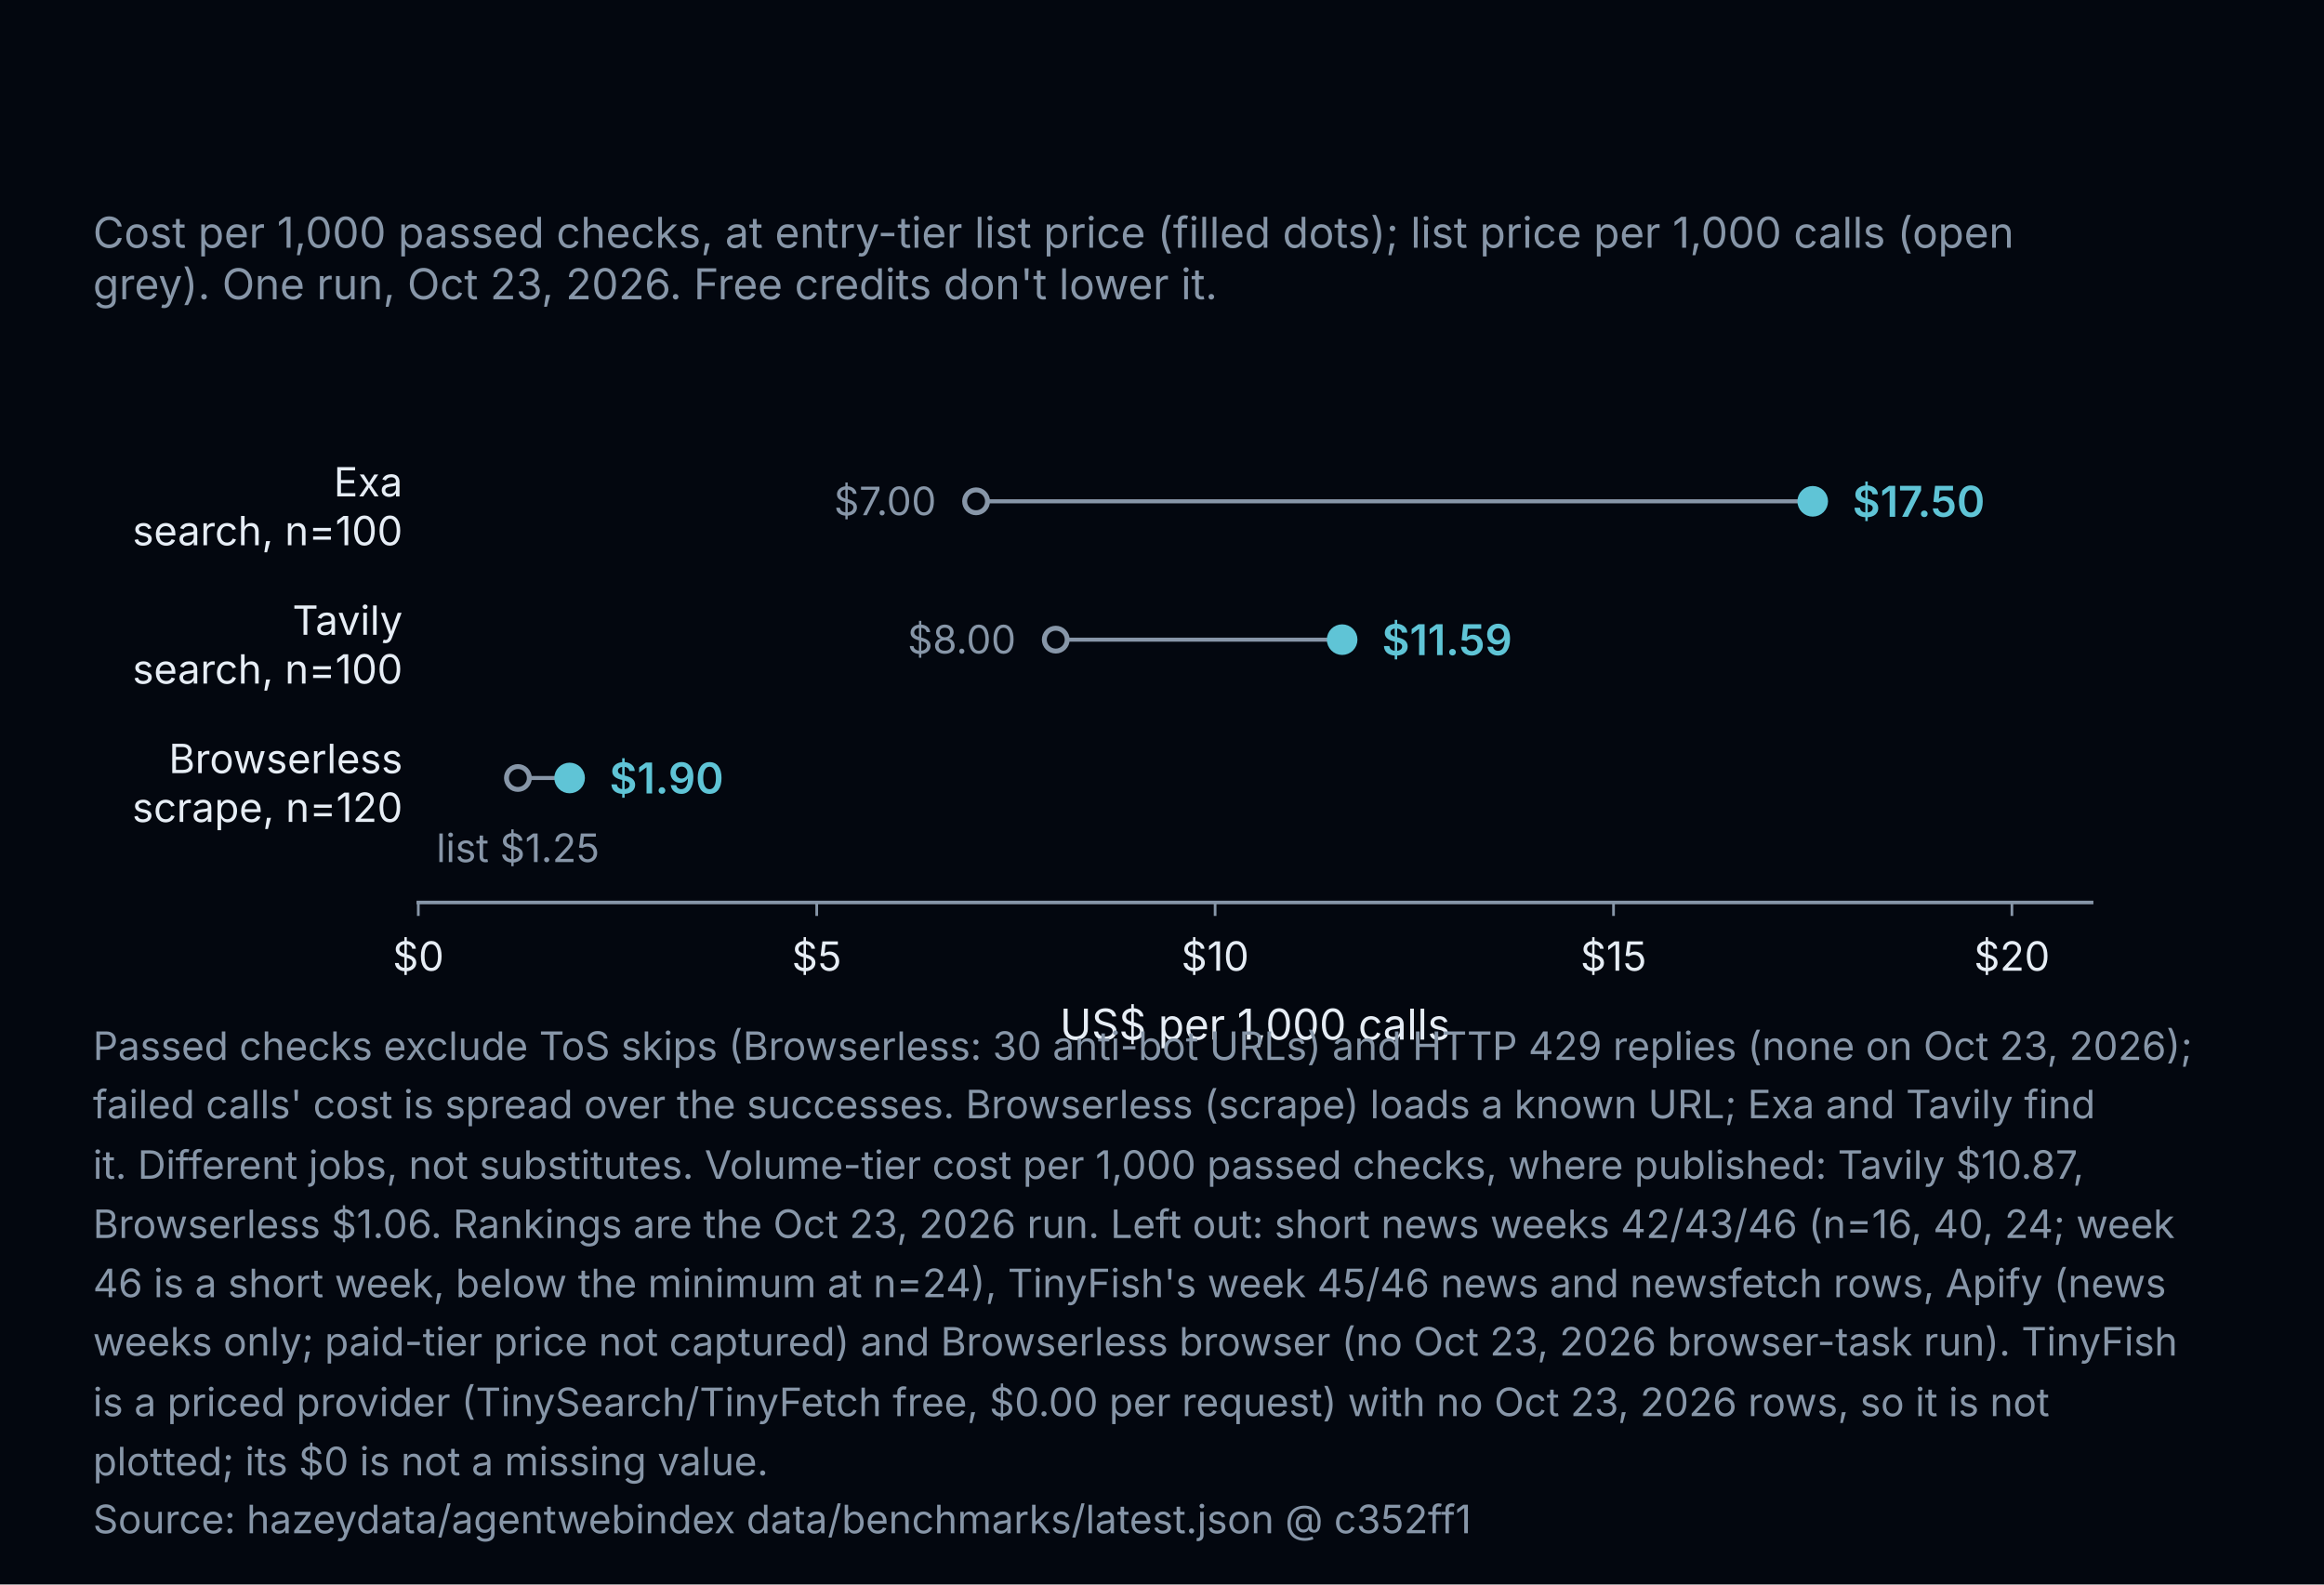
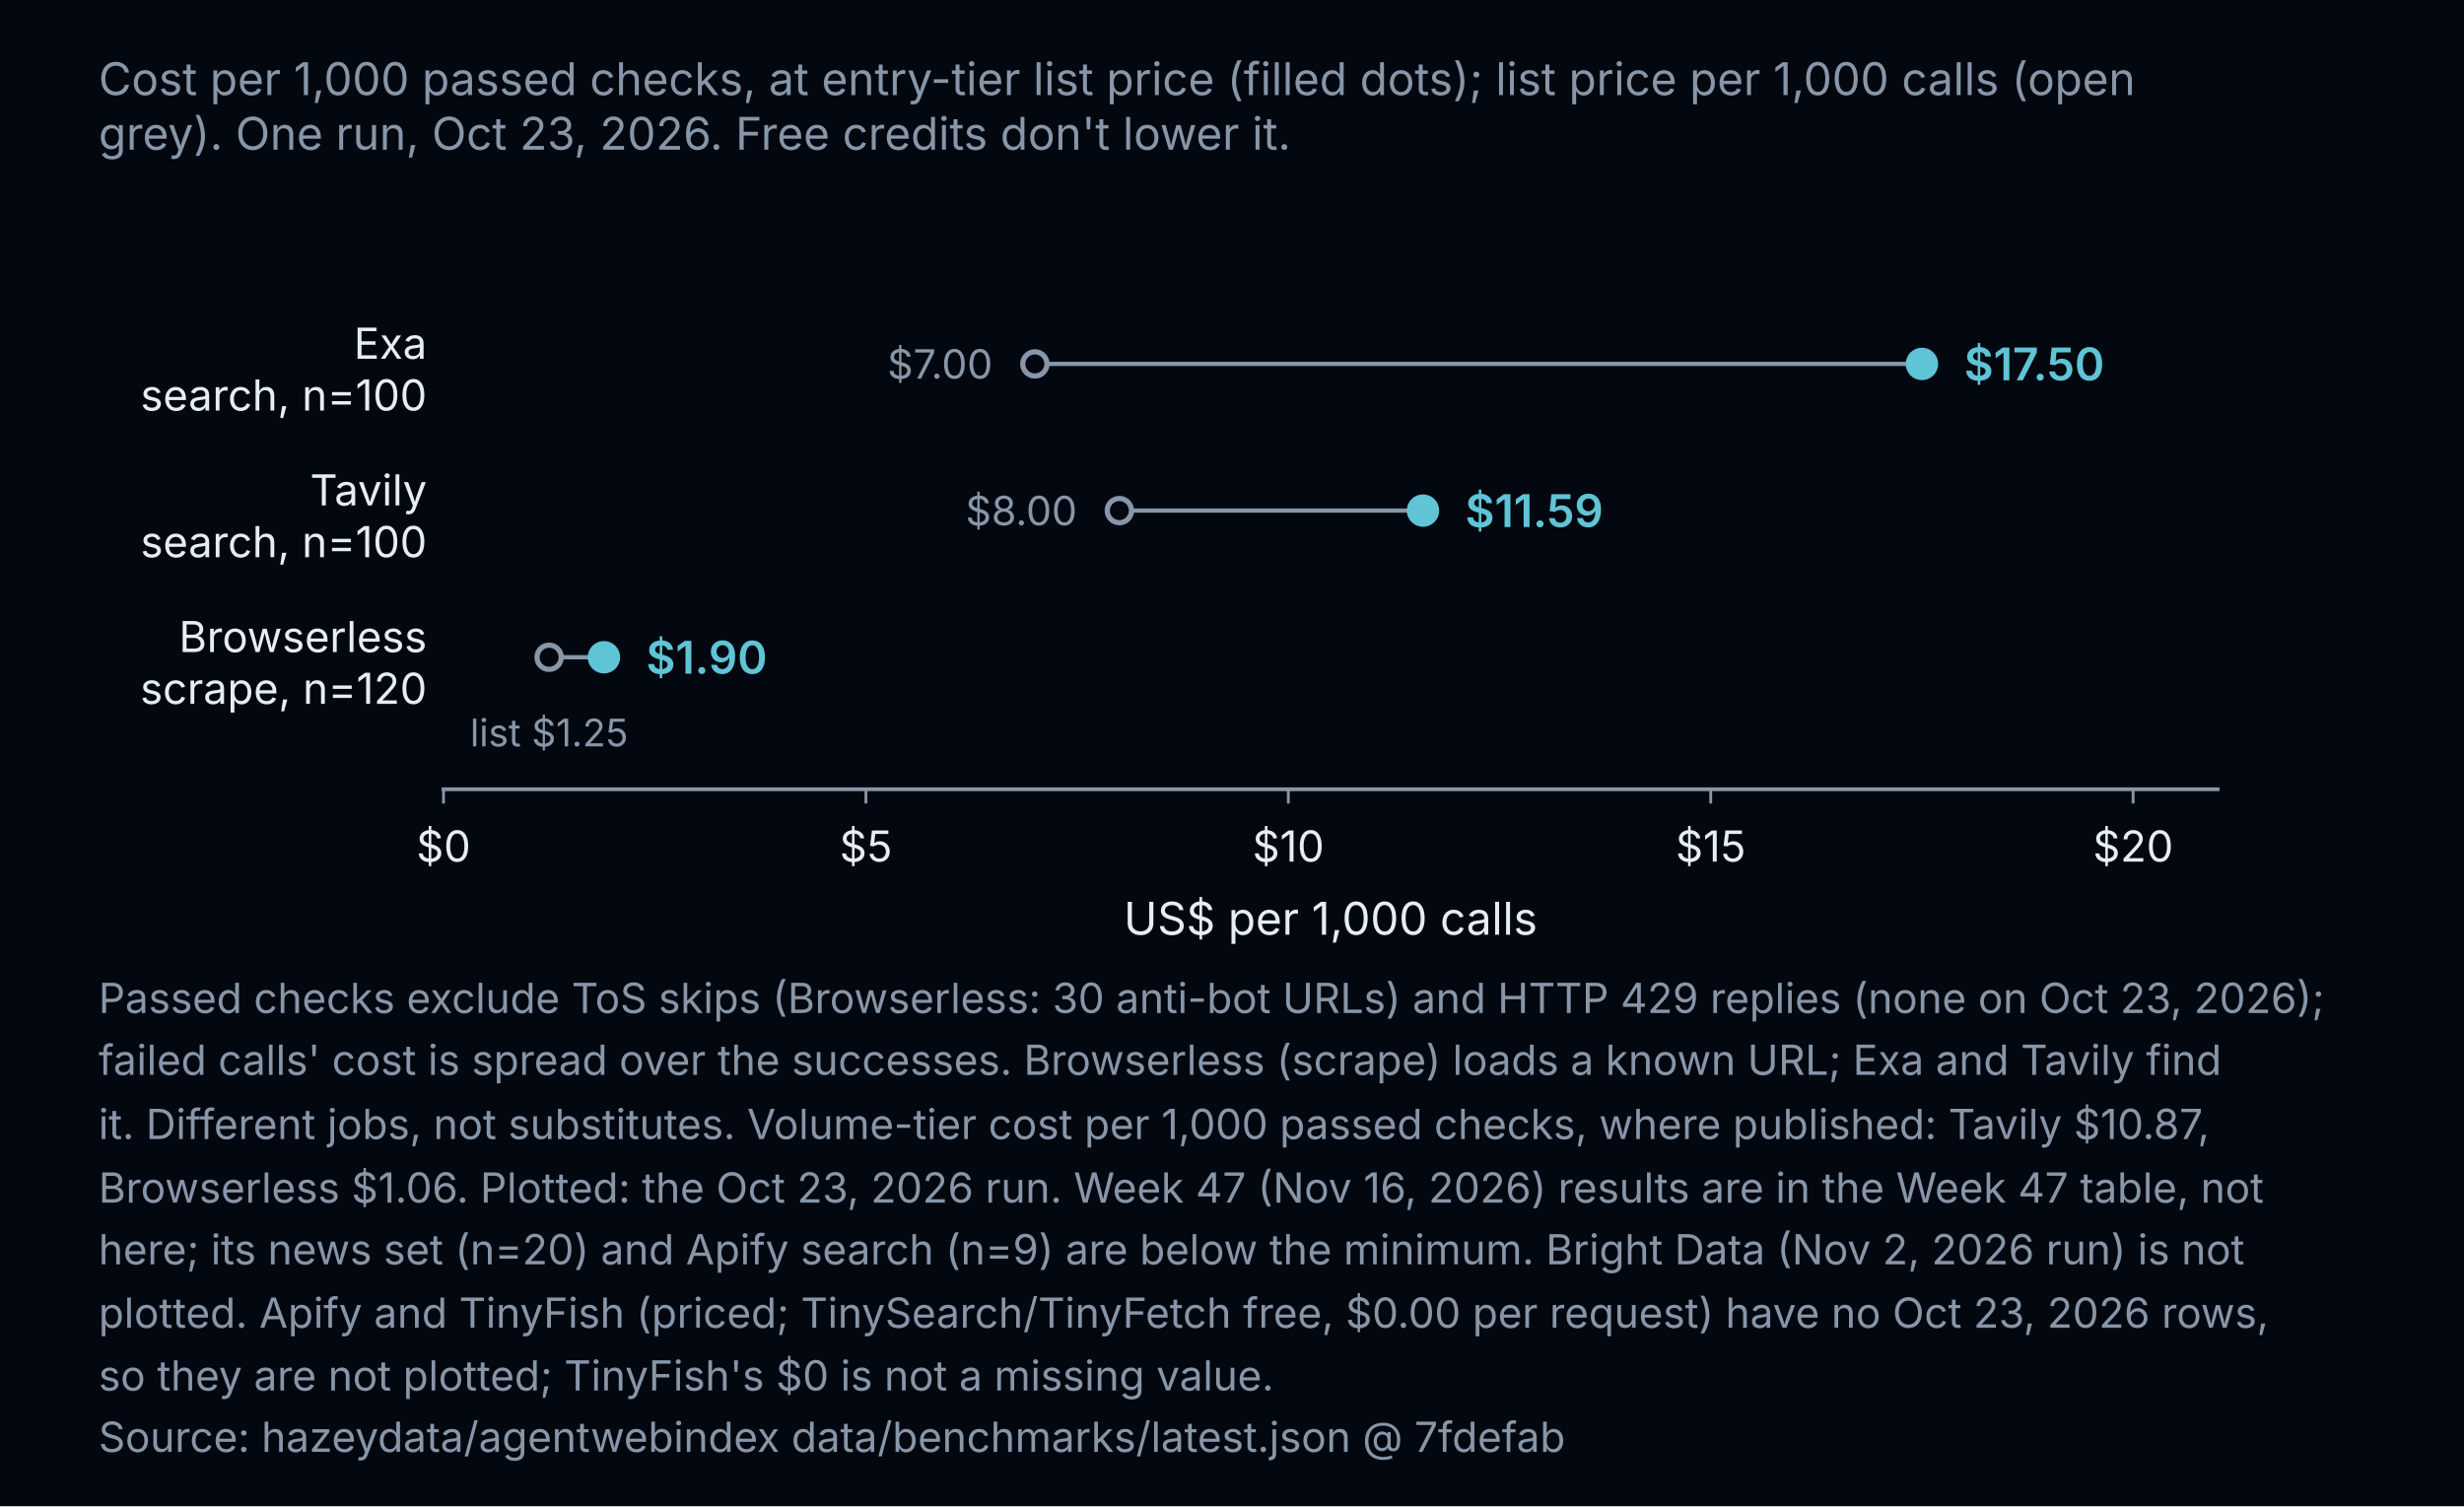
- <svg xmlns="http://www.w3.org/2000/svg" xmlns:xlink="http://www.w3.org/1999/xlink" role="img" aria-label="Exa lists cheaper than Tavily ($7.00 vs $8.00 per 1,000 calls) but costs more per 1,000 passed checks ($17.50 vs $11.59)" width="518.4pt" height="353.43pt" viewBox="0 0 518.4 353.43" version="1.1">
+ <svg xmlns="http://www.w3.org/2000/svg" xmlns:xlink="http://www.w3.org/1999/xlink" role="img" aria-label="Exa lists cheaper than Tavily ($7.00 vs $8.00 per 1,000 calls) but costs more per 1,000 passed checks ($17.50 vs $11.59)" width="518.4pt" height="316.89pt" viewBox="0 0 518.4 316.89" version="1.1">
  <defs>
    <style type="text/css">*{stroke-linejoin: round; stroke-linecap: butt}</style>
  </defs>
  <g id="figure_1">
    <g id="patch_1">
-       <path d="M 0 353.43  L 518.4 353.43  L 518.4 0  L 0 0  z " style="fill: #03070f" />
+       <path d="M 0 316.89  L 518.4 316.89  L 518.4 0  L 0 0  z " style="fill: #03070f" />
    </g>
    <g id="axes_1">
      <g id="patch_2">
-         <path d="M 93.312 201.308  L 466.56 201.308  L 466.56 93.308  L 93.312 93.308  z " style="fill: #03070f" />
+         <path d="M 93.312 166.05  L 466.56 166.05  L 466.56 58.05  L 93.312 58.05  z " style="fill: #03070f" />
      </g>
      <g id="matplotlib.axis_1">
        <g id="xtick_1">
          <g id="line2d_1">
            <defs>
-               <path id="ma7eb08ce8d" d="M 0 0  L 0 3  " style="stroke: #8796a8; stroke-width: 0.6" />
+               <path id="m5450f429b9" d="M 0 0  L 0 3  " style="stroke: #8796a8; stroke-width: 0.6" />
            </defs>
            <g>
-               <use xlink:href="#ma7eb08ce8d" x="93.312" y="201.308" style="fill: #8796a8; stroke: #8796a8; stroke-width: 0.6" />
+               <use xlink:href="#m5450f429b9" x="93.312" y="166.05" style="fill: #8796a8; stroke: #8796a8; stroke-width: 0.6" />
            </g>
          </g>
          <g id="text_1">
-             <text style="font-size: 9px; font-family: 'Inter', sans-serif; text-anchor: middle; fill: #e6edf5" x="93.312" y="216.526" transform="rotate(-0 93.312 216.5263)">$0</text>
+             <text style="font-size: 9px; font-family: 'Inter', sans-serif; text-anchor: middle; fill: #e6edf5" x="93.312" y="181.269" transform="rotate(-0 93.312 181.2688)">$0</text>
          </g>
        </g>
        <g id="xtick_2">
          <g id="line2d_2">
            <g>
-               <use xlink:href="#ma7eb08ce8d" x="182.181" y="201.308" style="fill: #8796a8; stroke: #8796a8; stroke-width: 0.6" />
+               <use xlink:href="#m5450f429b9" x="182.181" y="166.05" style="fill: #8796a8; stroke: #8796a8; stroke-width: 0.6" />
            </g>
          </g>
          <g id="text_2">
-             <text style="font-size: 9px; font-family: 'Inter', sans-serif; text-anchor: middle; fill: #e6edf5" x="182.181" y="216.526" transform="rotate(-0 182.1806 216.5263)">$5</text>
+             <text style="font-size: 9px; font-family: 'Inter', sans-serif; text-anchor: middle; fill: #e6edf5" x="182.181" y="181.269" transform="rotate(-0 182.1806 181.2688)">$5</text>
          </g>
        </g>
        <g id="xtick_3">
          <g id="line2d_3">
            <g>
-               <use xlink:href="#ma7eb08ce8d" x="271.049" y="201.308" style="fill: #8796a8; stroke: #8796a8; stroke-width: 0.6" />
+               <use xlink:href="#m5450f429b9" x="271.049" y="166.05" style="fill: #8796a8; stroke: #8796a8; stroke-width: 0.6" />
            </g>
          </g>
          <g id="text_3">
-             <text style="font-size: 9px; font-family: 'Inter', sans-serif; text-anchor: middle; fill: #e6edf5" x="271.049" y="216.526" transform="rotate(-0 271.0491 216.5263)">$10</text>
+             <text style="font-size: 9px; font-family: 'Inter', sans-serif; text-anchor: middle; fill: #e6edf5" x="271.049" y="181.269" transform="rotate(-0 271.0491 181.2688)">$10</text>
          </g>
        </g>
        <g id="xtick_4">
          <g id="line2d_4">
            <g>
-               <use xlink:href="#ma7eb08ce8d" x="359.918" y="201.308" style="fill: #8796a8; stroke: #8796a8; stroke-width: 0.6" />
+               <use xlink:href="#m5450f429b9" x="359.918" y="166.05" style="fill: #8796a8; stroke: #8796a8; stroke-width: 0.6" />
            </g>
          </g>
          <g id="text_4">
-             <text style="font-size: 9px; font-family: 'Inter', sans-serif; text-anchor: middle; fill: #e6edf5" x="359.918" y="216.526" transform="rotate(-0 359.9177 216.5263)">$15</text>
+             <text style="font-size: 9px; font-family: 'Inter', sans-serif; text-anchor: middle; fill: #e6edf5" x="359.918" y="181.269" transform="rotate(-0 359.9177 181.2688)">$15</text>
          </g>
        </g>
        <g id="xtick_5">
          <g id="line2d_5">
            <g>
-               <use xlink:href="#ma7eb08ce8d" x="448.786" y="201.308" style="fill: #8796a8; stroke: #8796a8; stroke-width: 0.6" />
+               <use xlink:href="#m5450f429b9" x="448.786" y="166.05" style="fill: #8796a8; stroke: #8796a8; stroke-width: 0.6" />
            </g>
          </g>
          <g id="text_5">
-             <text style="font-size: 9px; font-family: 'Inter', sans-serif; text-anchor: middle; fill: #e6edf5" x="448.786" y="216.526" transform="rotate(-0 448.7863 216.5263)">$20</text>
+             <text style="font-size: 9px; font-family: 'Inter', sans-serif; text-anchor: middle; fill: #e6edf5" x="448.786" y="181.269" transform="rotate(-0 448.7863 181.2688)">$20</text>
          </g>
        </g>
        <g id="text_6">
-           <text style="font-size: 9.5px; font-family: 'Inter', sans-serif; text-anchor: middle; fill: #e6edf5" x="279.936" y="231.9" transform="rotate(-0 279.936 231.9003)">US$ per 1,000 calls</text>
+           <text style="font-size: 9.5px; font-family: 'Inter', sans-serif; text-anchor: middle; fill: #e6edf5" x="279.936" y="196.643" transform="rotate(-0 279.936 196.6428)">US$ per 1,000 calls</text>
        </g>
      </g>
      <g id="matplotlib.axis_2">
        <g id="ytick_1">
          <g id="line2d_6" />
          <g id="text_7">
-             <text style="font-size: 9px; font-family: 'Inter', sans-serif; fill: #e6edf5" transform="translate(37.63169 172.4506)">Browserless</text>
-             <text style="font-size: 9px; font-family: 'Inter', sans-serif; fill: #e6edf5" transform="translate(29.49794 183.3403)">scrape, n=120</text>
+             <text style="font-size: 9px; font-family: 'Inter', sans-serif; fill: #e6edf5" transform="translate(37.63169 137.1931)">Browserless</text>
+             <text style="font-size: 9px; font-family: 'Inter', sans-serif; fill: #e6edf5" transform="translate(29.49794 148.0828)">scrape, n=120</text>
          </g>
        </g>
        <g id="ytick_2">
          <g id="line2d_7" />
          <g id="text_8">
-             <text style="font-size: 9px; font-family: 'Inter', sans-serif; fill: #e6edf5" transform="translate(65.22091 141.5935)">Tavily</text>
-             <text style="font-size: 9px; font-family: 'Inter', sans-serif; fill: #e6edf5" transform="translate(29.55841 152.4831)">search, n=100</text>
+             <text style="font-size: 9px; font-family: 'Inter', sans-serif; fill: #e6edf5" transform="translate(65.22091 106.336)">Tavily</text>
+             <text style="font-size: 9px; font-family: 'Inter', sans-serif; fill: #e6edf5" transform="translate(29.55841 117.2256)">search, n=100</text>
          </g>
        </g>
        <g id="ytick_3">
          <g id="line2d_8" />
          <g id="text_9">
-             <text style="font-size: 9px; font-family: 'Inter', sans-serif; fill: #e6edf5" transform="translate(74.43466 110.7363)">Exa</text>
-             <text style="font-size: 9px; font-family: 'Inter', sans-serif; fill: #e6edf5" transform="translate(29.55841 121.626)">search, n=100</text>
+             <text style="font-size: 9px; font-family: 'Inter', sans-serif; fill: #e6edf5" transform="translate(74.43466 75.47884)">Exa</text>
+             <text style="font-size: 9px; font-family: 'Inter', sans-serif; fill: #e6edf5" transform="translate(29.55841 86.36849)">search, n=100</text>
          </g>
        </g>
      </g>
      <g id="line2d_9">
-         <path d="M 217.728 111.822  L 404.352 111.822  " clip-path="url(#p9bc95ad86a)" style="fill: none; stroke: #8796a8; stroke-width: 0.9; stroke-linecap: round" />
+         <path d="M 217.728 76.564  L 404.352 76.564  " clip-path="url(#pbcc0ee1c58)" style="fill: none; stroke: #8796a8; stroke-width: 0.9; stroke-linecap: round" />
      </g>
      <g id="line2d_10">
-         <path d="M 235.502 142.679  L 299.384 142.679  " clip-path="url(#p9bc95ad86a)" style="fill: none; stroke: #8796a8; stroke-width: 0.9; stroke-linecap: round" />
+         <path d="M 235.502 107.421  L 299.384 107.421  " clip-path="url(#pbcc0ee1c58)" style="fill: none; stroke: #8796a8; stroke-width: 0.9; stroke-linecap: round" />
      </g>
      <g id="line2d_11">
-         <path d="M 115.529 173.536  L 127.06 173.536  " clip-path="url(#p9bc95ad86a)" style="fill: none; stroke: #8796a8; stroke-width: 0.9; stroke-linecap: round" />
+         <path d="M 115.529 138.279  L 127.06 138.279  " clip-path="url(#pbcc0ee1c58)" style="fill: none; stroke: #8796a8; stroke-width: 0.9; stroke-linecap: round" />
      </g>
      <g id="patch_3">
-         <path d="M 93.312 201.308  L 466.56 201.308  " style="fill: none; stroke: #8796a8; stroke-width: 0.8; stroke-linejoin: miter; stroke-linecap: square" />
+         <path d="M 93.312 166.05  L 466.56 166.05  " style="fill: none; stroke: #8796a8; stroke-width: 0.8; stroke-linejoin: miter; stroke-linecap: square" />
      </g>
      <g id="PathCollection_1">
        <defs>
-           <path id="mb340798769" d="M 0 2.55  C 0.676 2.55 1.325 2.281 1.803 1.803  C 2.281 1.325 2.55 0.676 2.55 0  C 2.55 -0.676 2.281 -1.325 1.803 -1.803  C 1.325 -2.281 0.676 -2.55 0 -2.55  C -0.676 -2.55 -1.325 -2.281 -1.803 -1.803  C -2.281 -1.325 -2.55 -0.676 -2.55 0  C -2.55 0.676 -2.281 1.325 -1.803 1.803  C -1.325 2.281 -0.676 2.55 0 2.55  z " style="stroke: #8796a8; stroke-width: 1.1" />
+           <path id="md050b24244" d="M 0 2.55  C 0.676 2.55 1.325 2.281 1.803 1.803  C 2.281 1.325 2.55 0.676 2.55 0  C 2.55 -0.676 2.281 -1.325 1.803 -1.803  C 1.325 -2.281 0.676 -2.55 0 -2.55  C -0.676 -2.55 -1.325 -2.281 -1.803 -1.803  C -2.281 -1.325 -2.55 -0.676 -2.55 0  C -2.55 0.676 -2.281 1.325 -1.803 1.803  C -1.325 2.281 -0.676 2.55 0 2.55  z " style="stroke: #8796a8; stroke-width: 1.1" />
        </defs>
-         <g clip-path="url(#p9bc95ad86a)">
-           <use xlink:href="#mb340798769" x="217.728" y="111.822" style="fill: #03070f; stroke: #8796a8; stroke-width: 1.1" />
+         <g clip-path="url(#pbcc0ee1c58)">
+           <use xlink:href="#md050b24244" x="217.728" y="76.564" style="fill: #03070f; stroke: #8796a8; stroke-width: 1.1" />
        </g>
      </g>
      <g id="text_10">
-         <text style="font-weight: 600; font-size: 9.5px; font-family: 'Inter', sans-serif; text-anchor: start; fill: #5fc4d6" x="413.239" y="115.278" transform="rotate(-0 413.2389 115.2776)">$17.50</text>
+         <text style="font-weight: 600; font-size: 9.5px; font-family: 'Inter', sans-serif; text-anchor: start; fill: #5fc4d6" x="413.239" y="80.02" transform="rotate(-0 413.2389 80.0201)">$17.50</text>
      </g>
      <g id="text_11">
-         <text style="font-size: 8.75px; font-family: 'Inter', sans-serif; text-anchor: end; fill: #8796a8" x="208.841" y="114.914" transform="rotate(-0 208.8411 114.9138)">$7.00</text>
+         <text style="font-size: 8.5px; font-family: 'Inter', sans-serif; text-anchor: end; fill: #8796a8" x="208.841" y="79.656" transform="rotate(-0 208.8411 79.65633)">$7.00</text>
      </g>
      <g id="PathCollection_2">
-         <g clip-path="url(#p9bc95ad86a)">
-           <use xlink:href="#mb340798769" x="235.502" y="142.679" style="fill: #03070f; stroke: #8796a8; stroke-width: 1.1" />
+         <g clip-path="url(#pbcc0ee1c58)">
+           <use xlink:href="#md050b24244" x="235.502" y="107.421" style="fill: #03070f; stroke: #8796a8; stroke-width: 1.1" />
        </g>
      </g>
      <g id="text_12">
-         <text style="font-weight: 600; font-size: 9.5px; font-family: 'Inter', sans-serif; text-anchor: start; fill: #5fc4d6" x="308.271" y="146.135" transform="rotate(-0 308.2709 146.1347)">$11.59</text>
+         <text style="font-weight: 600; font-size: 9.5px; font-family: 'Inter', sans-serif; text-anchor: start; fill: #5fc4d6" x="308.271" y="110.877" transform="rotate(-0 308.2709 110.8772)">$11.59</text>
      </g>
      <g id="text_13">
-         <text style="font-size: 8.75px; font-family: 'Inter', sans-serif; text-anchor: end; fill: #8796a8" x="226.615" y="145.771" transform="rotate(-0 226.6149 145.771)">$8.00</text>
+         <text style="font-size: 8.5px; font-family: 'Inter', sans-serif; text-anchor: end; fill: #8796a8" x="226.615" y="110.513" transform="rotate(-0 226.6149 110.5135)">$8.00</text>
      </g>
      <g id="PathCollection_3">
-         <g clip-path="url(#p9bc95ad86a)">
-           <use xlink:href="#mb340798769" x="115.529" y="173.536" style="fill: #03070f; stroke: #8796a8; stroke-width: 1.1" />
+         <g clip-path="url(#pbcc0ee1c58)">
+           <use xlink:href="#md050b24244" x="115.529" y="138.279" style="fill: #03070f; stroke: #8796a8; stroke-width: 1.1" />
        </g>
      </g>
      <g id="text_14">
-         <text style="font-weight: 600; font-size: 9.5px; font-family: 'Inter', sans-serif; text-anchor: start; fill: #5fc4d6" x="135.946" y="176.992" transform="rotate(-0 135.9464 176.9919)">$1.90</text>
+         <text style="font-weight: 600; font-size: 9.5px; font-family: 'Inter', sans-serif; text-anchor: start; fill: #5fc4d6" x="135.946" y="141.734" transform="rotate(-0 135.9464 141.7344)">$1.90</text>
      </g>
      <g id="text_15">
-         <text style="font-size: 8.75px; font-family: 'Inter', sans-serif; text-anchor: middle; fill: #8796a8" x="115.529" y="192.286" transform="rotate(-0 115.5291 192.2861)">list $1.25</text>
+         <text style="font-size: 8px; font-family: 'Inter', sans-serif; text-anchor: middle; fill: #8796a8" x="115.529" y="157.029" transform="rotate(-0 115.5291 157.0286)">list $1.25</text>
      </g>
      <g id="PathCollection_4">
        <defs>
-           <path id="md2cff9933b" d="M 0 2.915  C 0.773 2.915 1.515 2.608 2.062 2.062  C 2.608 1.515 2.915 0.773 2.915 0  C 2.915 -0.773 2.608 -1.515 2.062 -2.062  C 1.515 -2.608 0.773 -2.915 0 -2.915  C -0.773 -2.915 -1.515 -2.608 -2.062 -2.062  C -2.608 -1.515 -2.915 -0.773 -2.915 0  C -2.915 0.773 -2.608 1.515 -2.062 2.062  C -1.515 2.608 -0.773 2.915 0 2.915  z " style="stroke: #5fc4d6" />
+           <path id="m872f871029" d="M 0 2.915  C 0.773 2.915 1.515 2.608 2.062 2.062  C 2.608 1.515 2.915 0.773 2.915 0  C 2.915 -0.773 2.608 -1.515 2.062 -2.062  C 1.515 -2.608 0.773 -2.915 0 -2.915  C -0.773 -2.915 -1.515 -2.608 -2.062 -2.062  C -2.608 -1.515 -2.915 -0.773 -2.915 0  C -2.915 0.773 -2.608 1.515 -2.062 2.062  C -1.515 2.608 -0.773 2.915 0 2.915  z " style="stroke: #5fc4d6" />
        </defs>
-         <g clip-path="url(#p9bc95ad86a)">
-           <use xlink:href="#md2cff9933b" x="404.352" y="111.822" style="fill: #5fc4d6; stroke: #5fc4d6" />
+         <g clip-path="url(#pbcc0ee1c58)">
+           <use xlink:href="#m872f871029" x="404.352" y="76.564" style="fill: #5fc4d6; stroke: #5fc4d6" />
        </g>
      </g>
      <g id="PathCollection_5">
-         <g clip-path="url(#p9bc95ad86a)">
-           <use xlink:href="#md2cff9933b" x="299.384" y="142.679" style="fill: #5fc4d6; stroke: #5fc4d6" />
+         <g clip-path="url(#pbcc0ee1c58)">
+           <use xlink:href="#m872f871029" x="299.384" y="107.421" style="fill: #5fc4d6; stroke: #5fc4d6" />
        </g>
      </g>
      <g id="PathCollection_6">
-         <g clip-path="url(#p9bc95ad86a)">
-           <use xlink:href="#md2cff9933b" x="127.06" y="173.536" style="fill: #5fc4d6; stroke: #5fc4d6" />
+         <g clip-path="url(#pbcc0ee1c58)">
+           <use xlink:href="#m872f871029" x="127.06" y="138.279" style="fill: #5fc4d6; stroke: #5fc4d6" />
        </g>
      </g>
    </g>
+     <g id="text_16">
+       <text style="font-size: 9.5px; font-family: 'Inter', sans-serif; fill: #8796a8" transform="translate(20.736 20.00313)">Cost per 1,000 passed checks, at entry-tier list price (filled dots); list price per 1,000 calls (open</text>
+       <text style="font-size: 9.5px; font-family: 'Inter', sans-serif; fill: #8796a8" transform="translate(20.736 31.49775)">grey). One run, Oct 23, 2026. Free credits don't lower it.</text>
+     </g>
    <g id="text_17">
-       <text style="font-size: 9.5px; font-family: 'Inter', sans-serif; fill: #8796a8" transform="translate(20.736 55.26062)">Cost per 1,000 passed checks, at entry-tier list price (filled dots); list price per 1,000 calls (open</text>
-       <text style="font-size: 9.5px; font-family: 'Inter', sans-serif; fill: #8796a8" transform="translate(20.736 66.75525)">grey). One run, Oct 23, 2026. Free credits don't lower it.</text>
-     </g>
-     <g id="text_18">
-       <text style="font-size: 8.75px; font-family: 'Inter', sans-serif; fill: #8796a8" transform="translate(20.736 236.4273)">Passed checks exclude ToS skips (Browserless: 30 anti-bot URLs) and HTTP 429 replies (none on Oct 23, 2026);</text>
-       <text style="font-size: 8.75px; font-family: 'Inter', sans-serif; fill: #8796a8" transform="translate(20.736 249.4432)">failed calls' cost is spread over the successes. Browserless (scrape) loads a known URL; Exa and Tavily find</text>
-       <text style="font-size: 8.75px; font-family: 'Inter', sans-serif; fill: #8796a8" transform="translate(20.736 262.9485)">it. Different jobs, not substitutes. Volume-tier cost per 1,000 passed checks, where published: Tavily $10.87,</text>
-       <text style="font-size: 8.75px; font-family: 'Inter', sans-serif; fill: #8796a8" transform="translate(20.736 276.1483)">Browserless $1.06. Rankings are the Oct 23, 2026 run. Left out: short news weeks 42/43/46 (n=16, 40, 24; week</text>
-       <text style="font-size: 8.75px; font-family: 'Inter', sans-serif; fill: #8796a8" transform="translate(20.736 289.346)">46 is a short week, below the minimum at n=24), TinyFish's week 45/46 news and newsfetch rows, Apify (news</text>
-       <text style="font-size: 8.75px; font-family: 'Inter', sans-serif; fill: #8796a8" transform="translate(20.736 302.379)">weeks only; paid-tier price not captured) and Browserless browser (no Oct 23, 2026 browser-task run). TinyFish</text>
-       <text style="font-size: 8.75px; font-family: 'Inter', sans-serif; fill: #8796a8" transform="translate(20.736 315.8843)">is a priced provider (TinySearch/TinyFetch free, $0.00 per request) with no Oct 23, 2026 rows, so it is not</text>
-       <text style="font-size: 8.75px; font-family: 'Inter', sans-serif; fill: #8796a8" transform="translate(20.736 329.0841)">plotted; its $0 is not a missing value.</text>
-       <text style="font-size: 8.75px; font-family: 'Inter', sans-serif; fill: #8796a8" transform="translate(20.736 342.0015)">Source: hazeydata/agentwebindex data/benchmarks/latest.json @ c352ff1</text>
+       <text style="font-size: 8.75px; font-family: 'Inter', sans-serif; fill: #8796a8" transform="translate(20.736 213.1212)">Passed checks exclude ToS skips (Browserless: 30 anti-bot URLs) and HTTP 429 replies (none on Oct 23, 2026);</text>
+       <text style="font-size: 8.75px; font-family: 'Inter', sans-serif; fill: #8796a8" transform="translate(20.736 226.1371)">failed calls' cost is spread over the successes. Browserless (scrape) loads a known URL; Exa and Tavily find</text>
+       <text style="font-size: 8.75px; font-family: 'Inter', sans-serif; fill: #8796a8" transform="translate(20.736 239.6424)">it. Different jobs, not substitutes. Volume-tier cost per 1,000 passed checks, where published: Tavily $10.87,</text>
+       <text style="font-size: 8.75px; font-family: 'Inter', sans-serif; fill: #8796a8" transform="translate(20.736 253.0193)">Browserless $1.06. Plotted: the Oct 23, 2026 run. Week 47 (Nov 16, 2026) results are in the Week 47 table, not</text>
+       <text style="font-size: 8.75px; font-family: 'Inter', sans-serif; fill: #8796a8" transform="translate(20.736 266.0058)">here; its news set (n=20) and Apify search (n=9) are below the minimum. Bright Data (Nov 2, 2026 run) is not</text>
+       <text style="font-size: 8.75px; font-family: 'Inter', sans-serif; fill: #8796a8" transform="translate(20.736 279.3443)">plotted. Apify and TinyFish (priced; TinySearch/TinyFetch free, $0.00 per request) have no Oct 23, 2026 rows,</text>
+       <text style="font-size: 8.75px; font-family: 'Inter', sans-serif; fill: #8796a8" transform="translate(20.736 292.5441)">so they are not plotted; TinyFish's $0 is not a missing value.</text>
+       <text style="font-size: 8.75px; font-family: 'Inter', sans-serif; fill: #8796a8" transform="translate(20.736 305.4615)">Source: hazeydata/agentwebindex data/benchmarks/latest.json @ 7fdefab</text>
    </g>
  </g>
  <defs>
-     <clipPath id="p9bc95ad86a">
-       <rect x="93.312" y="93.308" width="373.248" height="108" />
+     <clipPath id="pbcc0ee1c58">
+       <rect x="93.312" y="58.05" width="373.248" height="108" />
    </clipPath>
  </defs>
</svg>
